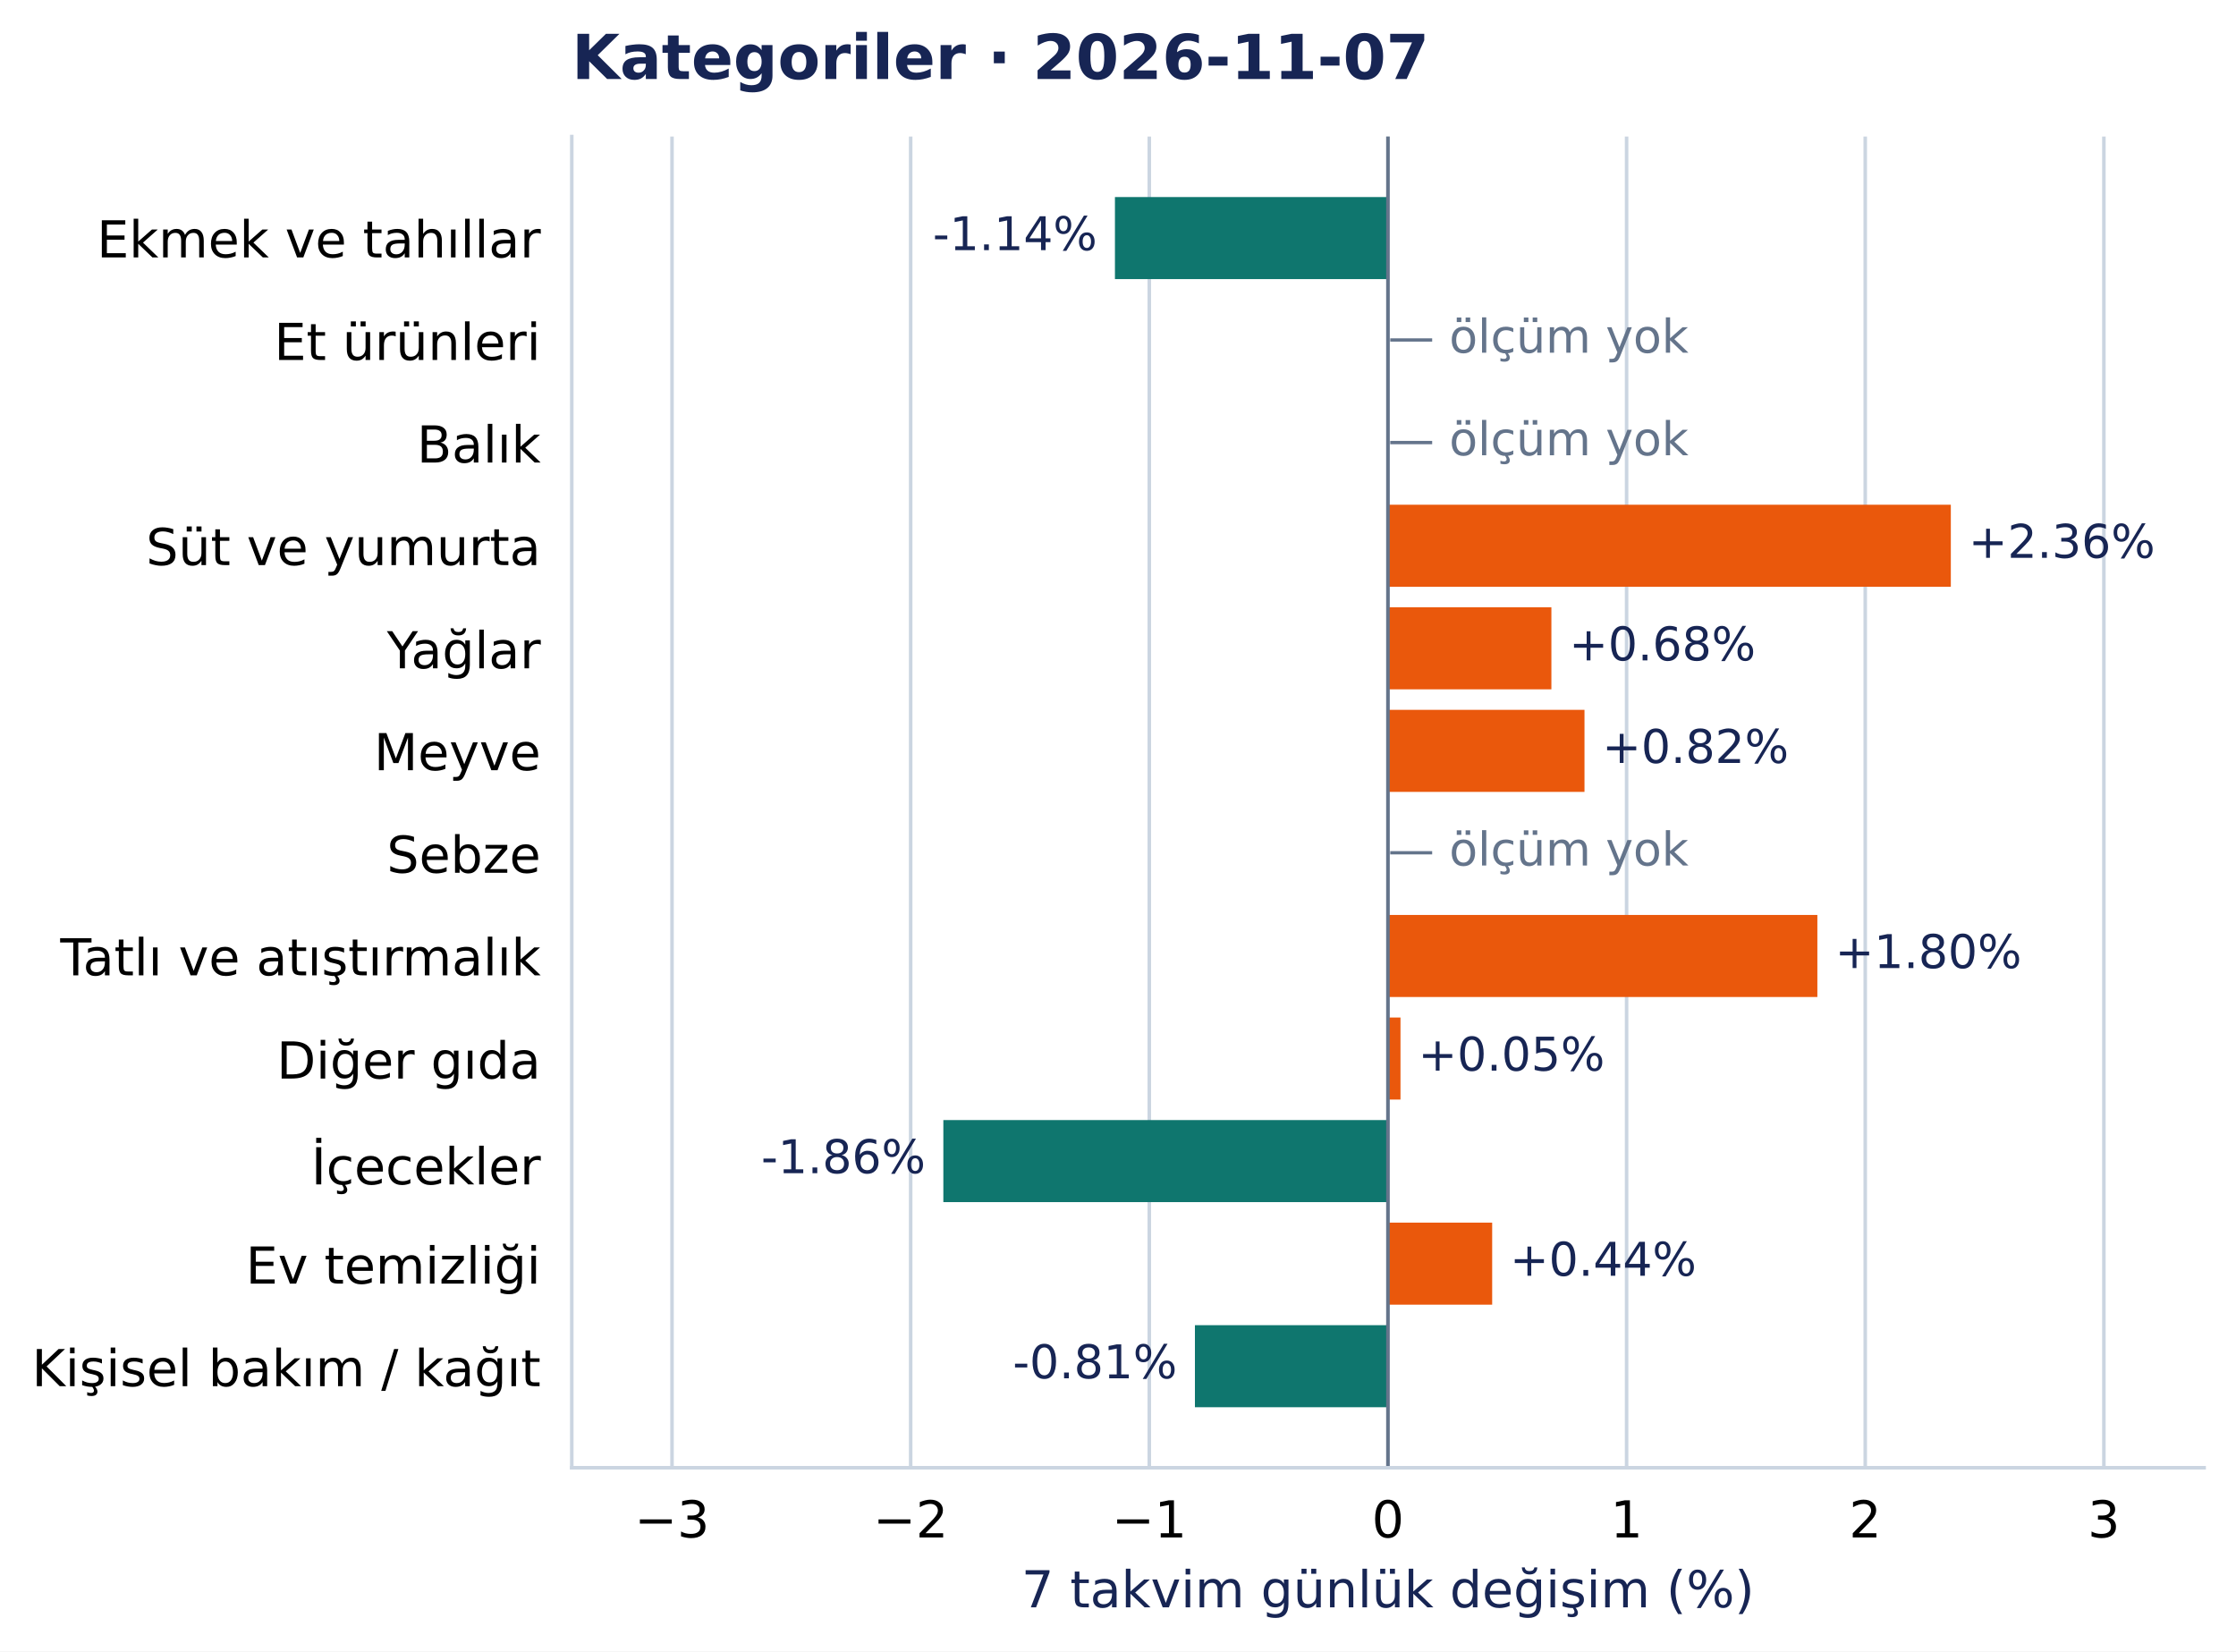
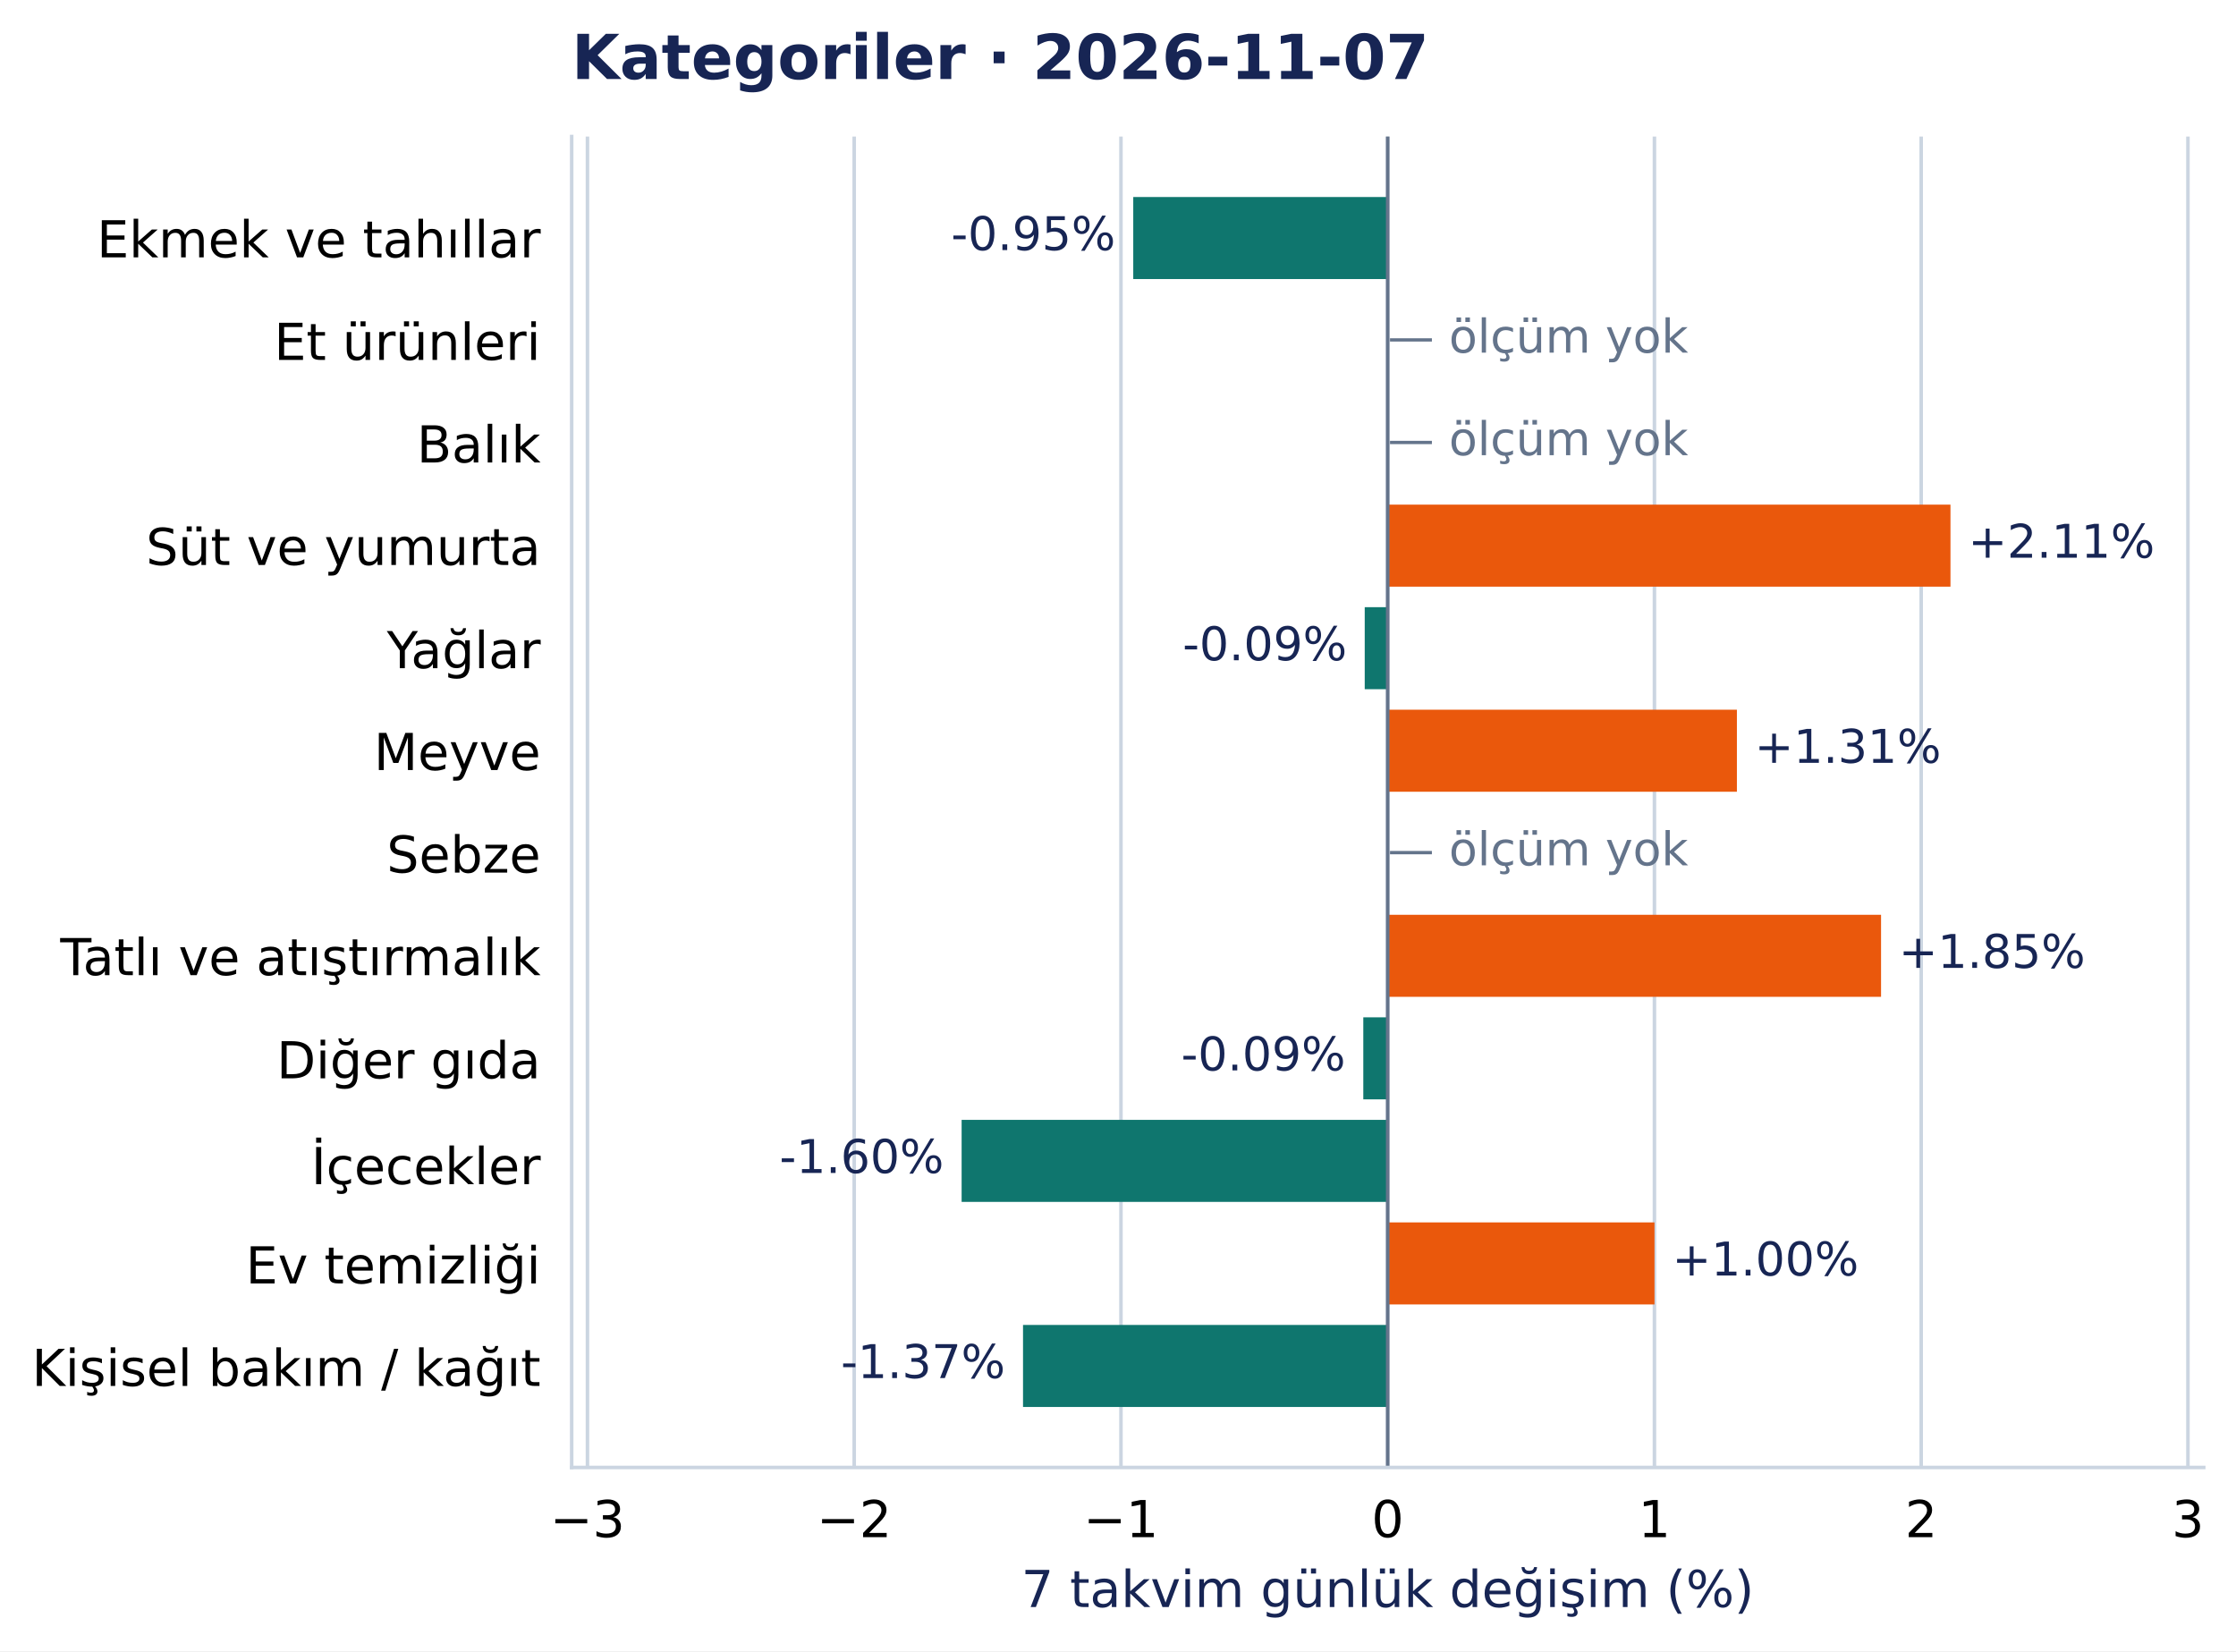
- <svg xmlns="http://www.w3.org/2000/svg" width="504.998pt" height="372.97pt" viewBox="0 0 504.998 372.97" version="1.1">
+ <svg xmlns="http://www.w3.org/2000/svg" width="505.09pt" height="372.97pt" viewBox="0 0 505.09 372.97" version="1.1">
  <defs>
    <style type="text/css">*{stroke-linejoin: round; stroke-linecap: butt}</style>
  </defs>
  <g id="figure_1">
    <g id="patch_1">
-       <path d="M 0 372.97 L 504.998 372.97 L 504.998 0 L 0 0 z " style="fill: #ffffff" />
+       <path d="M 0 372.97 L 505.09 372.97 L 505.09 0 L 0 0 z " style="fill: #ffffff" />
    </g>
    <g id="axes_1">
      <g id="patch_2">
        <path d="M 129.135 331.478 L 497.798 331.478 L 497.798 30.838 L 129.135 30.838 z " style="fill: #ffffff" />
      </g>
      <g id="matplotlib.axis_1">
        <g id="xtick_1">
          <g id="line2d_1">
-             <path d="M 151.775 331.478 L 151.775 30.838 " clip-path="url(#pcea90821e2)" style="fill: none; stroke: #cbd5e1; stroke-width: 0.8; stroke-linecap: square" />
+             <path d="M 132.701 331.478 L 132.701 30.838 " clip-path="url(#pcea90821e2)" style="fill: none; stroke: #cbd5e1; stroke-width: 0.8; stroke-linecap: square" />
          </g>
          <g id="line2d_2" />
          <g id="text_1">
-             <text style="font-size: 11.5px; font-family: 'DejaVu Sans', 'Bitstream Vera Sans', 'Computer Modern Sans Serif', 'Lucida Grande', 'Verdana', 'Geneva', 'Lucid', 'Arial', 'Helvetica', 'Avant Garde', sans-serif; text-anchor: middle" x="151.775" y="347.216" transform="rotate(-0 151.7754 347.2157)">−3</text>
+             <text style="font-size: 11.5px; font-family: 'DejaVu Sans', 'Bitstream Vera Sans', 'Computer Modern Sans Serif', 'Lucida Grande', 'Verdana', 'Geneva', 'Lucid', 'Arial', 'Helvetica', 'Avant Garde', sans-serif; text-anchor: middle" x="132.701" y="347.216" transform="rotate(-0 132.7014 347.2157)">−3</text>
          </g>
        </g>
        <g id="xtick_2">
          <g id="line2d_3">
-             <path d="M 205.672 331.478 L 205.672 30.838 " clip-path="url(#pcea90821e2)" style="fill: none; stroke: #cbd5e1; stroke-width: 0.8; stroke-linecap: square" />
+             <path d="M 192.956 331.478 L 192.956 30.838 " clip-path="url(#pcea90821e2)" style="fill: none; stroke: #cbd5e1; stroke-width: 0.8; stroke-linecap: square" />
          </g>
          <g id="line2d_4" />
          <g id="text_2">
-             <text style="font-size: 11.5px; font-family: 'DejaVu Sans', 'Bitstream Vera Sans', 'Computer Modern Sans Serif', 'Lucida Grande', 'Verdana', 'Geneva', 'Lucid', 'Arial', 'Helvetica', 'Avant Garde', sans-serif; text-anchor: middle" x="205.672" y="347.216" transform="rotate(-0 205.6725 347.2157)">−2</text>
+             <text style="font-size: 11.5px; font-family: 'DejaVu Sans', 'Bitstream Vera Sans', 'Computer Modern Sans Serif', 'Lucida Grande', 'Verdana', 'Geneva', 'Lucid', 'Arial', 'Helvetica', 'Avant Garde', sans-serif; text-anchor: middle" x="192.956" y="347.216" transform="rotate(-0 192.9564 347.2157)">−2</text>
          </g>
        </g>
        <g id="xtick_3">
          <g id="line2d_5">
-             <path d="M 259.57 331.478 L 259.57 30.838 " clip-path="url(#pcea90821e2)" style="fill: none; stroke: #cbd5e1; stroke-width: 0.8; stroke-linecap: square" />
+             <path d="M 253.212 331.478 L 253.212 30.838 " clip-path="url(#pcea90821e2)" style="fill: none; stroke: #cbd5e1; stroke-width: 0.8; stroke-linecap: square" />
          </g>
          <g id="line2d_6" />
          <g id="text_3">
-             <text style="font-size: 11.5px; font-family: 'DejaVu Sans', 'Bitstream Vera Sans', 'Computer Modern Sans Serif', 'Lucida Grande', 'Verdana', 'Geneva', 'Lucid', 'Arial', 'Helvetica', 'Avant Garde', sans-serif; text-anchor: middle" x="259.57" y="347.216" transform="rotate(-0 259.5695 347.2157)">−1</text>
+             <text style="font-size: 11.5px; font-family: 'DejaVu Sans', 'Bitstream Vera Sans', 'Computer Modern Sans Serif', 'Lucida Grande', 'Verdana', 'Geneva', 'Lucid', 'Arial', 'Helvetica', 'Avant Garde', sans-serif; text-anchor: middle" x="253.212" y="347.216" transform="rotate(-0 253.2115 347.2157)">−1</text>
          </g>
        </g>
        <g id="xtick_4">
          <g id="line2d_7">
            <path d="M 313.467 331.478 L 313.467 30.838 " clip-path="url(#pcea90821e2)" style="fill: none; stroke: #cbd5e1; stroke-width: 0.8; stroke-linecap: square" />
          </g>
          <g id="line2d_8" />
          <g id="text_4">
            <text style="font-size: 11.5px; font-family: 'DejaVu Sans', 'Bitstream Vera Sans', 'Computer Modern Sans Serif', 'Lucida Grande', 'Verdana', 'Geneva', 'Lucid', 'Arial', 'Helvetica', 'Avant Garde', sans-serif; text-anchor: middle" x="313.467" y="347.216" transform="rotate(-0 313.4666 347.2157)">0</text>
          </g>
        </g>
        <g id="xtick_5">
          <g id="line2d_9">
-             <path d="M 367.364 331.478 L 367.364 30.838 " clip-path="url(#pcea90821e2)" style="fill: none; stroke: #cbd5e1; stroke-width: 0.8; stroke-linecap: square" />
+             <path d="M 373.722 331.478 L 373.722 30.838 " clip-path="url(#pcea90821e2)" style="fill: none; stroke: #cbd5e1; stroke-width: 0.8; stroke-linecap: square" />
          </g>
          <g id="line2d_10" />
          <g id="text_5">
-             <text style="font-size: 11.5px; font-family: 'DejaVu Sans', 'Bitstream Vera Sans', 'Computer Modern Sans Serif', 'Lucida Grande', 'Verdana', 'Geneva', 'Lucid', 'Arial', 'Helvetica', 'Avant Garde', sans-serif; text-anchor: middle" x="367.364" y="347.216" transform="rotate(-0 367.3636 347.2157)">1</text>
+             <text style="font-size: 11.5px; font-family: 'DejaVu Sans', 'Bitstream Vera Sans', 'Computer Modern Sans Serif', 'Lucida Grande', 'Verdana', 'Geneva', 'Lucid', 'Arial', 'Helvetica', 'Avant Garde', sans-serif; text-anchor: middle" x="373.722" y="347.216" transform="rotate(-0 373.7216 347.2157)">1</text>
          </g>
        </g>
        <g id="xtick_6">
          <g id="line2d_11">
-             <path d="M 421.261 331.478 L 421.261 30.838 " clip-path="url(#pcea90821e2)" style="fill: none; stroke: #cbd5e1; stroke-width: 0.8; stroke-linecap: square" />
+             <path d="M 433.977 331.478 L 433.977 30.838 " clip-path="url(#pcea90821e2)" style="fill: none; stroke: #cbd5e1; stroke-width: 0.8; stroke-linecap: square" />
          </g>
          <g id="line2d_12" />
          <g id="text_6">
-             <text style="font-size: 11.5px; font-family: 'DejaVu Sans', 'Bitstream Vera Sans', 'Computer Modern Sans Serif', 'Lucida Grande', 'Verdana', 'Geneva', 'Lucid', 'Arial', 'Helvetica', 'Avant Garde', sans-serif; text-anchor: middle" x="421.261" y="347.216" transform="rotate(-0 421.2606 347.2157)">2</text>
+             <text style="font-size: 11.5px; font-family: 'DejaVu Sans', 'Bitstream Vera Sans', 'Computer Modern Sans Serif', 'Lucida Grande', 'Verdana', 'Geneva', 'Lucid', 'Arial', 'Helvetica', 'Avant Garde', sans-serif; text-anchor: middle" x="433.977" y="347.216" transform="rotate(-0 433.9767 347.2157)">2</text>
          </g>
        </g>
        <g id="xtick_7">
          <g id="line2d_13">
-             <path d="M 475.158 331.478 L 475.158 30.838 " clip-path="url(#pcea90821e2)" style="fill: none; stroke: #cbd5e1; stroke-width: 0.8; stroke-linecap: square" />
+             <path d="M 494.232 331.478 L 494.232 30.838 " clip-path="url(#pcea90821e2)" style="fill: none; stroke: #cbd5e1; stroke-width: 0.8; stroke-linecap: square" />
          </g>
          <g id="line2d_14" />
          <g id="text_7">
-             <text style="font-size: 11.5px; font-family: 'DejaVu Sans', 'Bitstream Vera Sans', 'Computer Modern Sans Serif', 'Lucida Grande', 'Verdana', 'Geneva', 'Lucid', 'Arial', 'Helvetica', 'Avant Garde', sans-serif; text-anchor: middle" x="475.158" y="347.216" transform="rotate(-0 475.1577 347.2157)">3</text>
+             <text style="font-size: 11.5px; font-family: 'DejaVu Sans', 'Bitstream Vera Sans', 'Computer Modern Sans Serif', 'Lucida Grande', 'Verdana', 'Geneva', 'Lucid', 'Arial', 'Helvetica', 'Avant Garde', sans-serif; text-anchor: middle" x="494.232" y="347.216" transform="rotate(-0 494.2317 347.2157)">3</text>
          </g>
        </g>
        <g id="text_8">
          <text style="font-size: 11.5px; font-family: 'DejaVu Sans', 'Bitstream Vera Sans', 'Computer Modern Sans Serif', 'Lucida Grande', 'Verdana', 'Geneva', 'Lucid', 'Arial', 'Helvetica', 'Avant Garde', sans-serif; text-anchor: middle; fill: #172554" x="313.467" y="363.008" transform="rotate(-0 313.4666 363.0077)">7 takvim günlük değişim (%)</text>
        </g>
      </g>
      <g id="matplotlib.axis_2">
        <g id="ytick_1">
          <g id="line2d_15" />
          <g id="text_9">
            <text style="font-size: 11.5px; font-family: 'DejaVu Sans', 'Bitstream Vera Sans', 'Computer Modern Sans Serif', 'Lucida Grande', 'Verdana', 'Geneva', 'Lucid', 'Arial', 'Helvetica', 'Avant Garde', sans-serif; text-anchor: end" x="122.135" y="58.137" transform="rotate(-0 122.1353 58.13713)">Ekmek ve tahıllar</text>
          </g>
        </g>
        <g id="ytick_2">
          <g id="line2d_16" />
          <g id="text_10">
            <text style="font-size: 11.5px; font-family: 'DejaVu Sans', 'Bitstream Vera Sans', 'Computer Modern Sans Serif', 'Lucida Grande', 'Verdana', 'Geneva', 'Lucid', 'Arial', 'Helvetica', 'Avant Garde', sans-serif; text-anchor: end" x="122.135" y="81.299" transform="rotate(-0 122.1353 81.29896)">Et ürünleri</text>
          </g>
        </g>
        <g id="ytick_3">
          <g id="line2d_17" />
          <g id="text_11">
            <text style="font-size: 11.5px; font-family: 'DejaVu Sans', 'Bitstream Vera Sans', 'Computer Modern Sans Serif', 'Lucida Grande', 'Verdana', 'Geneva', 'Lucid', 'Arial', 'Helvetica', 'Avant Garde', sans-serif; text-anchor: end" x="122.135" y="104.461" transform="rotate(-0 122.1353 104.4608)">Balık</text>
          </g>
        </g>
        <g id="ytick_4">
          <g id="line2d_18" />
          <g id="text_12">
            <text style="font-size: 11.5px; font-family: 'DejaVu Sans', 'Bitstream Vera Sans', 'Computer Modern Sans Serif', 'Lucida Grande', 'Verdana', 'Geneva', 'Lucid', 'Arial', 'Helvetica', 'Avant Garde', sans-serif; text-anchor: end" x="122.135" y="127.622" transform="rotate(-0 122.1353 127.6222)">Süt ve yumurta</text>
          </g>
        </g>
        <g id="ytick_5">
          <g id="line2d_19" />
          <g id="text_13">
            <text style="font-size: 11.5px; font-family: 'DejaVu Sans', 'Bitstream Vera Sans', 'Computer Modern Sans Serif', 'Lucida Grande', 'Verdana', 'Geneva', 'Lucid', 'Arial', 'Helvetica', 'Avant Garde', sans-serif; text-anchor: end" x="122.135" y="150.93" transform="rotate(-0 122.1353 150.93)">Yağlar</text>
          </g>
        </g>
        <g id="ytick_6">
          <g id="line2d_20" />
          <g id="text_14">
            <text style="font-size: 11.5px; font-family: 'DejaVu Sans', 'Bitstream Vera Sans', 'Computer Modern Sans Serif', 'Lucida Grande', 'Verdana', 'Geneva', 'Lucid', 'Arial', 'Helvetica', 'Avant Garde', sans-serif; text-anchor: end" x="122.135" y="173.946" transform="rotate(-0 122.1353 173.9458)">Meyve</text>
          </g>
        </g>
        <g id="ytick_7">
          <g id="line2d_21" />
          <g id="text_15">
            <text style="font-size: 11.5px; font-family: 'DejaVu Sans', 'Bitstream Vera Sans', 'Computer Modern Sans Serif', 'Lucida Grande', 'Verdana', 'Geneva', 'Lucid', 'Arial', 'Helvetica', 'Avant Garde', sans-serif; text-anchor: end" x="122.135" y="197.108" transform="rotate(-0 122.1353 197.1081)">Sebze</text>
          </g>
        </g>
        <g id="ytick_8">
          <g id="line2d_22" />
          <g id="text_16">
            <text style="font-size: 11.5px; font-family: 'DejaVu Sans', 'Bitstream Vera Sans', 'Computer Modern Sans Serif', 'Lucida Grande', 'Verdana', 'Geneva', 'Lucid', 'Arial', 'Helvetica', 'Avant Garde', sans-serif; text-anchor: end" x="122.135" y="220.27" transform="rotate(-0 122.1353 220.27)">Tatlı ve atıştırmalık</text>
          </g>
        </g>
        <g id="ytick_9">
          <g id="line2d_23" />
          <g id="text_17">
            <text style="font-size: 11.5px; font-family: 'DejaVu Sans', 'Bitstream Vera Sans', 'Computer Modern Sans Serif', 'Lucida Grande', 'Verdana', 'Geneva', 'Lucid', 'Arial', 'Helvetica', 'Avant Garde', sans-serif; text-anchor: end" x="122.135" y="243.577" transform="rotate(-0 122.1353 243.5773)">Diğer gıda</text>
          </g>
        </g>
        <g id="ytick_10">
          <g id="line2d_24" />
          <g id="text_18">
            <text style="font-size: 11.5px; font-family: 'DejaVu Sans', 'Bitstream Vera Sans', 'Computer Modern Sans Serif', 'Lucida Grande', 'Verdana', 'Geneva', 'Lucid', 'Arial', 'Helvetica', 'Avant Garde', sans-serif; text-anchor: end" x="122.135" y="267.48" transform="rotate(-0 122.1353 267.4804)">İçecekler</text>
          </g>
        </g>
        <g id="ytick_11">
          <g id="line2d_25" />
          <g id="text_19">
            <text style="font-size: 11.5px; font-family: 'DejaVu Sans', 'Bitstream Vera Sans', 'Computer Modern Sans Serif', 'Lucida Grande', 'Verdana', 'Geneva', 'Lucid', 'Arial', 'Helvetica', 'Avant Garde', sans-serif; text-anchor: end" x="122.135" y="289.901" transform="rotate(-0 122.1353 289.901)">Ev temizliği</text>
          </g>
        </g>
        <g id="ytick_12">
          <g id="line2d_26" />
          <g id="text_20">
            <text style="font-size: 11.5px; font-family: 'DejaVu Sans', 'Bitstream Vera Sans', 'Computer Modern Sans Serif', 'Lucida Grande', 'Verdana', 'Geneva', 'Lucid', 'Arial', 'Helvetica', 'Avant Garde', sans-serif; text-anchor: end" x="122.135" y="313.063" transform="rotate(-0 122.1353 313.0628)">Kişisel bakım / kağıt</text>
          </g>
        </g>
      </g>
      <g id="patch_3">
-         <path d="M 313.467 44.503 L 251.808 44.503 L 251.808 63.033 L 313.467 63.033 z " clip-path="url(#pcea90821e2)" style="fill: #0f766e" />
+         <path d="M 313.467 44.503 L 255.99 44.503 L 255.99 63.033 L 313.467 63.033 z " clip-path="url(#pcea90821e2)" style="fill: #0f766e" />
      </g>
      <g id="patch_4">
        <path d="M 313.467 113.989 L 440.592 113.989 L 440.592 132.518 L 313.467 132.518 z " clip-path="url(#pcea90821e2)" style="fill: #ea580c" />
      </g>
      <g id="patch_5">
-         <path d="M 313.467 137.151 L 350.38 137.151 L 350.38 155.68 L 313.467 155.68 z " clip-path="url(#pcea90821e2)" style="fill: #ea580c" />
+         <path d="M 313.467 137.151 L 308.278 137.151 L 308.278 155.68 L 313.467 155.68 z " clip-path="url(#pcea90821e2)" style="fill: #0f766e" />
      </g>
      <g id="patch_6">
-         <path d="M 313.467 160.312 L 357.855 160.312 L 357.855 178.842 L 313.467 178.842 z " clip-path="url(#pcea90821e2)" style="fill: #ea580c" />
+         <path d="M 313.467 160.312 L 392.347 160.312 L 392.347 178.842 L 313.467 178.842 z " clip-path="url(#pcea90821e2)" style="fill: #ea580c" />
      </g>
      <g id="patch_7">
-         <path d="M 313.467 206.636 L 410.45 206.636 L 410.45 225.166 L 313.467 225.166 z " clip-path="url(#pcea90821e2)" style="fill: #ea580c" />
+         <path d="M 313.467 206.636 L 424.911 206.636 L 424.911 225.166 L 313.467 225.166 z " clip-path="url(#pcea90821e2)" style="fill: #ea580c" />
      </g>
      <g id="patch_8">
-         <path d="M 313.467 229.798 L 316.298 229.798 L 316.298 248.327 L 313.467 248.327 z " clip-path="url(#pcea90821e2)" style="fill: #ea580c" />
+         <path d="M 313.467 229.798 L 307.955 229.798 L 307.955 248.327 L 313.467 248.327 z " clip-path="url(#pcea90821e2)" style="fill: #0f766e" />
      </g>
      <g id="patch_9">
-         <path d="M 313.467 252.96 L 213.054 252.96 L 213.054 271.489 L 313.467 271.489 z " clip-path="url(#pcea90821e2)" style="fill: #0f766e" />
+         <path d="M 313.467 252.96 L 217.221 252.96 L 217.221 271.489 L 313.467 271.489 z " clip-path="url(#pcea90821e2)" style="fill: #0f766e" />
      </g>
      <g id="patch_10">
-         <path d="M 313.467 276.122 L 337.004 276.122 L 337.004 294.651 L 313.467 294.651 z " clip-path="url(#pcea90821e2)" style="fill: #ea580c" />
+         <path d="M 313.467 276.122 L 373.731 276.122 L 373.731 294.651 L 313.467 294.651 z " clip-path="url(#pcea90821e2)" style="fill: #ea580c" />
      </g>
      <g id="patch_11">
-         <path d="M 313.467 299.283 L 269.872 299.283 L 269.872 317.813 L 313.467 317.813 z " clip-path="url(#pcea90821e2)" style="fill: #0f766e" />
+         <path d="M 313.467 299.283 L 231.09 299.283 L 231.09 317.813 L 313.467 317.813 z " clip-path="url(#pcea90821e2)" style="fill: #0f766e" />
      </g>
      <g id="line2d_27">
        <path d="M 313.467 331.478 L 313.467 30.838 " clip-path="url(#pcea90821e2)" style="fill: none; stroke: #64748b; stroke-width: 0.8; stroke-linecap: square" />
      </g>
      <g id="patch_12">
        <path d="M 129.135 331.478 L 129.135 30.838 " style="fill: none; stroke: #cbd5e1; stroke-width: 0.8; stroke-linejoin: miter; stroke-linecap: square" />
      </g>
      <g id="patch_13">
        <path d="M 129.135 331.478 L 497.798 331.478 " style="fill: none; stroke: #cbd5e1; stroke-width: 0.8; stroke-linejoin: miter; stroke-linecap: square" />
      </g>
      <g id="text_21">
-         <text style="font-size: 10.5px; font-family: 'DejaVu Sans', 'Bitstream Vera Sans', 'Computer Modern Sans Serif', 'Lucida Grande', 'Verdana', 'Geneva', 'Lucid', 'Arial', 'Helvetica', 'Avant Garde', sans-serif; text-anchor: end; fill: #172554" x="247.808" y="56.496" transform="rotate(-0 247.808 56.49557)">-1.14%</text>
+         <text style="font-size: 10.5px; font-family: 'DejaVu Sans', 'Bitstream Vera Sans', 'Computer Modern Sans Serif', 'Lucida Grande', 'Verdana', 'Geneva', 'Lucid', 'Arial', 'Helvetica', 'Avant Garde', sans-serif; text-anchor: end; fill: #172554" x="251.99" y="56.496" transform="rotate(-0 251.9905 56.49557)">-0.95%</text>
      </g>
      <g id="text_22">
        <text style="font-size: 10.5px; font-family: 'DejaVu Sans', 'Bitstream Vera Sans', 'Computer Modern Sans Serif', 'Lucida Grande', 'Verdana', 'Geneva', 'Lucid', 'Arial', 'Helvetica', 'Avant Garde', sans-serif; text-anchor: start; fill: #64748b" x="313.467" y="79.658" transform="rotate(-0 313.4666 79.65781)">  — ölçüm yok</text>
      </g>
      <g id="text_23">
        <text style="font-size: 10.5px; font-family: 'DejaVu Sans', 'Bitstream Vera Sans', 'Computer Modern Sans Serif', 'Lucida Grande', 'Verdana', 'Geneva', 'Lucid', 'Arial', 'Helvetica', 'Avant Garde', sans-serif; text-anchor: start; fill: #64748b" x="313.467" y="102.82" transform="rotate(-0 313.4666 102.8196)">  — ölçüm yok</text>
      </g>
      <g id="text_24">
-         <text style="font-size: 10.5px; font-family: 'DejaVu Sans', 'Bitstream Vera Sans', 'Computer Modern Sans Serif', 'Lucida Grande', 'Verdana', 'Geneva', 'Lucid', 'Arial', 'Helvetica', 'Avant Garde', sans-serif; text-anchor: start; fill: #172554" x="444.592" y="125.981" transform="rotate(-0 444.5916 125.9811)">+2.36%</text>
+         <text style="font-size: 10.5px; font-family: 'DejaVu Sans', 'Bitstream Vera Sans', 'Computer Modern Sans Serif', 'Lucida Grande', 'Verdana', 'Geneva', 'Lucid', 'Arial', 'Helvetica', 'Avant Garde', sans-serif; text-anchor: start; fill: #172554" x="444.592" y="125.981" transform="rotate(-0 444.5916 125.9811)">+2.11%</text>
      </g>
      <g id="text_25">
-         <text style="font-size: 10.5px; font-family: 'DejaVu Sans', 'Bitstream Vera Sans', 'Computer Modern Sans Serif', 'Lucida Grande', 'Verdana', 'Geneva', 'Lucid', 'Arial', 'Helvetica', 'Avant Garde', sans-serif; text-anchor: start; fill: #172554" x="354.38" y="149.143" transform="rotate(-0 354.3799 149.1429)">+0.68%</text>
+         <text style="font-size: 10.5px; font-family: 'DejaVu Sans', 'Bitstream Vera Sans', 'Computer Modern Sans Serif', 'Lucida Grande', 'Verdana', 'Geneva', 'Lucid', 'Arial', 'Helvetica', 'Avant Garde', sans-serif; text-anchor: end; fill: #172554" x="304.278" y="149.143" transform="rotate(-0 304.2776 149.1429)">-0.09%</text>
      </g>
      <g id="text_26">
-         <text style="font-size: 10.5px; font-family: 'DejaVu Sans', 'Bitstream Vera Sans', 'Computer Modern Sans Serif', 'Lucida Grande', 'Verdana', 'Geneva', 'Lucid', 'Arial', 'Helvetica', 'Avant Garde', sans-serif; text-anchor: start; fill: #172554" x="361.855" y="172.305" transform="rotate(-0 361.8547 172.3047)">+0.82%</text>
+         <text style="font-size: 10.5px; font-family: 'DejaVu Sans', 'Bitstream Vera Sans', 'Computer Modern Sans Serif', 'Lucida Grande', 'Verdana', 'Geneva', 'Lucid', 'Arial', 'Helvetica', 'Avant Garde', sans-serif; text-anchor: start; fill: #172554" x="396.347" y="172.305" transform="rotate(-0 396.3467 172.3047)">+1.31%</text>
      </g>
      <g id="text_27">
        <text style="font-size: 10.5px; font-family: 'DejaVu Sans', 'Bitstream Vera Sans', 'Computer Modern Sans Serif', 'Lucida Grande', 'Verdana', 'Geneva', 'Lucid', 'Arial', 'Helvetica', 'Avant Garde', sans-serif; text-anchor: start; fill: #64748b" x="313.467" y="195.467" transform="rotate(-0 313.4666 195.467)">  — ölçüm yok</text>
      </g>
      <g id="text_28">
-         <text style="font-size: 10.5px; font-family: 'DejaVu Sans', 'Bitstream Vera Sans', 'Computer Modern Sans Serif', 'Lucida Grande', 'Verdana', 'Geneva', 'Lucid', 'Arial', 'Helvetica', 'Avant Garde', sans-serif; text-anchor: start; fill: #172554" x="414.45" y="218.628" transform="rotate(-0 414.45 218.6284)">+1.80%</text>
+         <text style="font-size: 10.5px; font-family: 'DejaVu Sans', 'Bitstream Vera Sans', 'Computer Modern Sans Serif', 'Lucida Grande', 'Verdana', 'Geneva', 'Lucid', 'Arial', 'Helvetica', 'Avant Garde', sans-serif; text-anchor: start; fill: #172554" x="428.911" y="218.628" transform="rotate(-0 428.911 218.6284)">+1.85%</text>
      </g>
      <g id="text_29">
-         <text style="font-size: 10.5px; font-family: 'DejaVu Sans', 'Bitstream Vera Sans', 'Computer Modern Sans Serif', 'Lucida Grande', 'Verdana', 'Geneva', 'Lucid', 'Arial', 'Helvetica', 'Avant Garde', sans-serif; text-anchor: start; fill: #172554" x="320.298" y="241.79" transform="rotate(-0 320.2978 241.7902)">+0.05%</text>
+         <text style="font-size: 10.5px; font-family: 'DejaVu Sans', 'Bitstream Vera Sans', 'Computer Modern Sans Serif', 'Lucida Grande', 'Verdana', 'Geneva', 'Lucid', 'Arial', 'Helvetica', 'Avant Garde', sans-serif; text-anchor: end; fill: #172554" x="303.955" y="241.79" transform="rotate(-0 303.9548 241.7902)">-0.09%</text>
      </g>
      <g id="text_30">
-         <text style="font-size: 10.5px; font-family: 'DejaVu Sans', 'Bitstream Vera Sans', 'Computer Modern Sans Serif', 'Lucida Grande', 'Verdana', 'Geneva', 'Lucid', 'Arial', 'Helvetica', 'Avant Garde', sans-serif; text-anchor: end; fill: #172554" x="209.054" y="264.952" transform="rotate(-0 209.0541 264.9521)">-1.86%</text>
+         <text style="font-size: 10.5px; font-family: 'DejaVu Sans', 'Bitstream Vera Sans', 'Computer Modern Sans Serif', 'Lucida Grande', 'Verdana', 'Geneva', 'Lucid', 'Arial', 'Helvetica', 'Avant Garde', sans-serif; text-anchor: end; fill: #172554" x="213.221" y="264.952" transform="rotate(-0 213.2208 264.9521)">-1.60%</text>
      </g>
      <g id="text_31">
-         <text style="font-size: 10.5px; font-family: 'DejaVu Sans', 'Bitstream Vera Sans', 'Computer Modern Sans Serif', 'Lucida Grande', 'Verdana', 'Geneva', 'Lucid', 'Arial', 'Helvetica', 'Avant Garde', sans-serif; text-anchor: start; fill: #172554" x="341.004" y="288.114" transform="rotate(-0 341.0039 288.1139)">+0.44%</text>
+         <text style="font-size: 10.5px; font-family: 'DejaVu Sans', 'Bitstream Vera Sans', 'Computer Modern Sans Serif', 'Lucida Grande', 'Verdana', 'Geneva', 'Lucid', 'Arial', 'Helvetica', 'Avant Garde', sans-serif; text-anchor: start; fill: #172554" x="377.731" y="288.114" transform="rotate(-0 377.7314 288.1139)">+1.00%</text>
      </g>
      <g id="text_32">
-         <text style="font-size: 10.5px; font-family: 'DejaVu Sans', 'Bitstream Vera Sans', 'Computer Modern Sans Serif', 'Lucida Grande', 'Verdana', 'Geneva', 'Lucid', 'Arial', 'Helvetica', 'Avant Garde', sans-serif; text-anchor: end; fill: #172554" x="265.872" y="311.276" transform="rotate(-0 265.8723 311.2757)">-0.81%</text>
+         <text style="font-size: 10.5px; font-family: 'DejaVu Sans', 'Bitstream Vera Sans', 'Computer Modern Sans Serif', 'Lucida Grande', 'Verdana', 'Geneva', 'Lucid', 'Arial', 'Helvetica', 'Avant Garde', sans-serif; text-anchor: end; fill: #172554" x="227.09" y="311.276" transform="rotate(-0 227.0903 311.2757)">-1.37%</text>
      </g>
      <g id="text_33">
        <text style="font-weight: 700; font-size: 14px; font-family: 'DejaVu Sans', 'Bitstream Vera Sans', 'Computer Modern Sans Serif', 'Lucida Grande', 'Verdana', 'Geneva', 'Lucid', 'Arial', 'Helvetica', 'Avant Garde', sans-serif; text-anchor: start; fill: #172554" x="129.135" y="17.838" transform="rotate(-0 129.1353 17.83781)">Kategoriler · 2026-11-07</text>
      </g>
    </g>
  </g>
  <defs>
    <clipPath id="pcea90821e2">
      <rect x="129.135" y="30.838" width="368.663" height="300.641" />
    </clipPath>
  </defs>
</svg>
